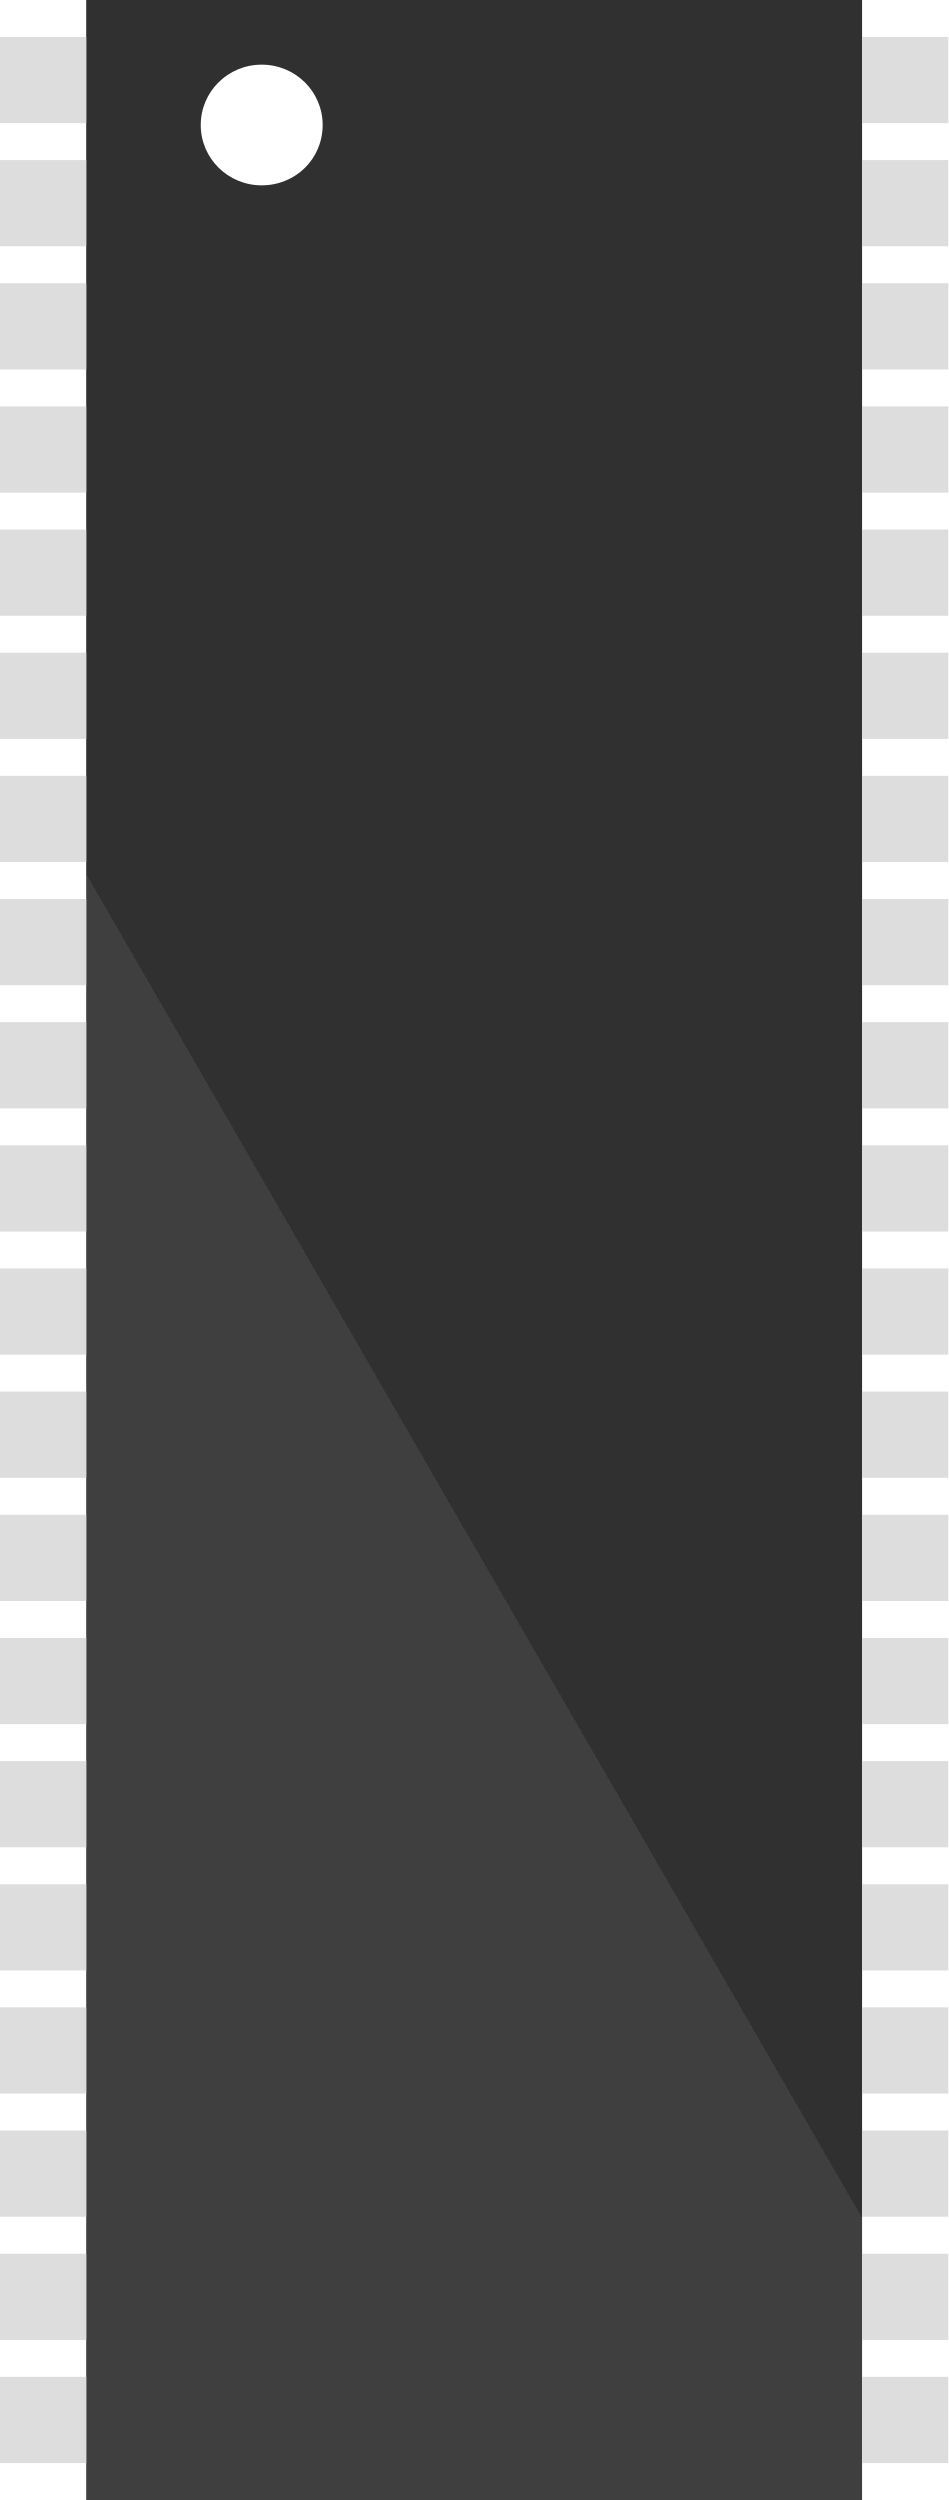
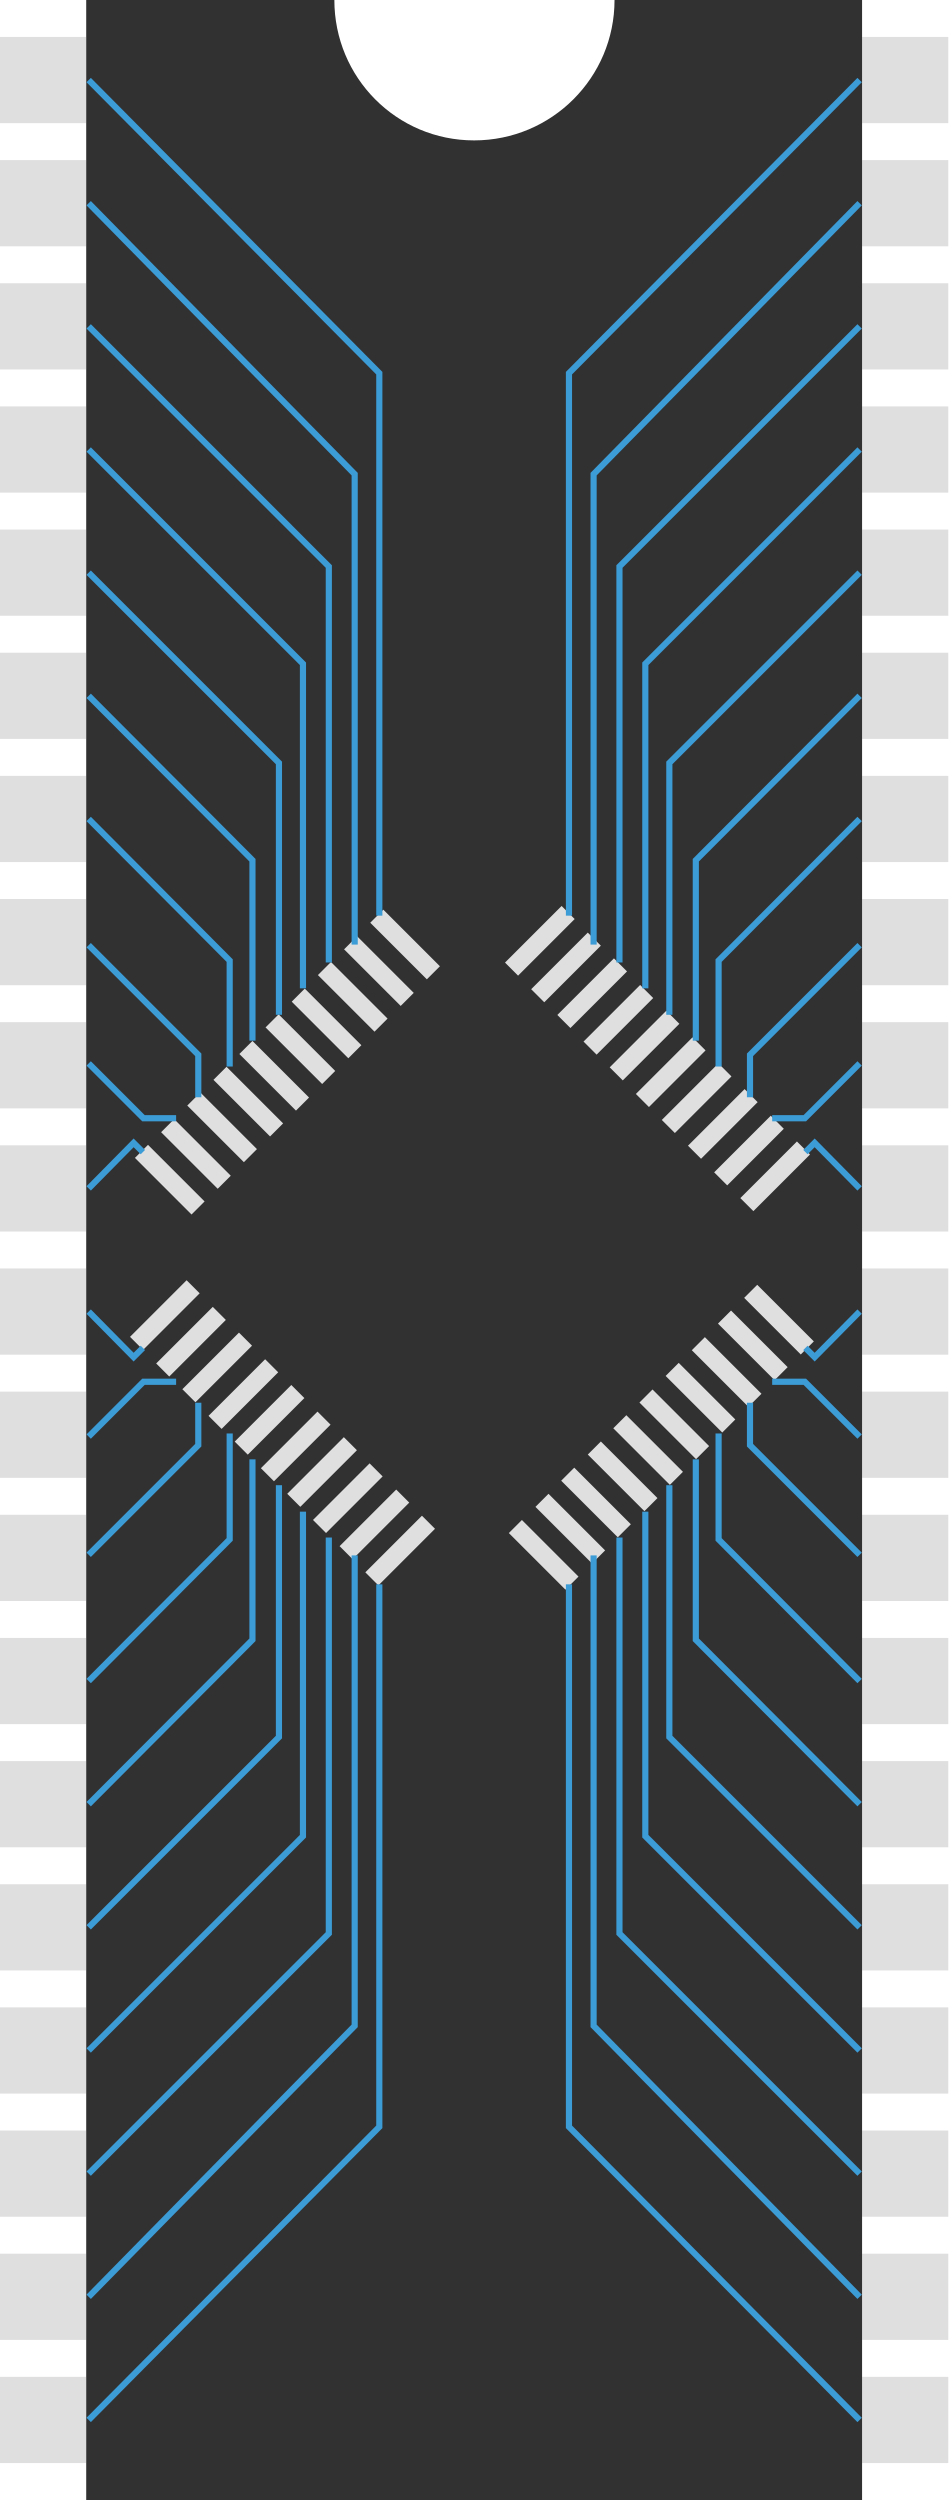
<svg xmlns="http://www.w3.org/2000/svg" version="1.1" id="Vrstva_1" x="0px" y="0px" viewBox="0 0 154 406" enable-background="new 0 0 154 406" xml:space="preserve">
-   <linearGradient id="SVGID_1_" gradientUnits="userSpaceOnUse" x1="-58.152" y1="281.03" x2="212.152" y2="124.97">
-     <stop offset="0.423" style="stop-color:#3F3F3F" />
-     <stop offset="0.423" style="stop-color:#303031" />
-   </linearGradient>
-   <path fill="url(#SVGID_1_)" d="M14,0v406h126V0H14z M42.5,30.1c-5.5,0-9.9-4.4-9.9-9.8c0-5.4,4.4-9.8,9.9-9.8s9.9,4.4,9.9,9.8  C52.4,25.8,48,30.1,42.5,30.1z" />
-   <rect y="386" fill="#DDDDDD" width="14" height="14" />
-   <rect y="366" fill="#DDDDDD" width="14" height="14" />
-   <rect y="346" fill="#DDDDDD" width="14" height="14" />
-   <rect y="326" fill="#DDDDDD" width="14" height="14" />
-   <rect y="306" fill="#DDDDDD" width="14" height="14" />
-   <rect y="286" fill="#DDDDDD" width="14" height="14" />
-   <rect y="266" fill="#DDDDDD" width="14" height="14" />
-   <rect y="246" fill="#DDDDDD" width="14" height="14" />
-   <rect y="206" fill="#DDDDDD" width="14" height="14" />
-   <rect y="186" fill="#DDDDDD" width="14" height="14" />
-   <rect y="146" fill="#DDDDDD" width="14" height="14" />
-   <rect y="86" fill="#DDDDDD" width="14" height="14" />
-   <rect y="126" fill="#DDDDDD" width="14" height="14" />
-   <rect y="106" fill="#DDDDDD" width="14" height="14" />
-   <rect y="46" fill="#DDDDDD" width="14" height="14" />
-   <rect y="166" fill="#DDDDDD" width="14" height="14" />
-   <rect y="26" fill="#DDDDDD" width="14" height="14" />
-   <rect y="226" fill="#DDDDDD" width="14" height="14" />
-   <rect y="66" fill="#DDDDDD" width="14" height="14" />
-   <rect y="6" fill="#DDDDDD" width="14" height="14" />
-   <rect x="140" y="386" fill="#DDDDDD" width="14" height="14" />
-   <rect x="140" y="366" fill="#DDDDDD" width="14" height="14" />
-   <rect x="140" y="346" fill="#DDDDDD" width="14" height="14" />
-   <rect x="140" y="326" fill="#DDDDDD" width="14" height="14" />
-   <rect x="140" y="306" fill="#DDDDDD" width="14" height="14" />
-   <rect x="140" y="286" fill="#DDDDDD" width="14" height="14" />
-   <rect x="140" y="266" fill="#DDDDDD" width="14" height="14" />
-   <rect x="140" y="246" fill="#DDDDDD" width="14" height="14" />
-   <rect x="140" y="206" fill="#DDDDDD" width="14" height="14" />
-   <rect x="140" y="186" fill="#DDDDDD" width="14" height="14" />
-   <rect x="140" y="146" fill="#DDDDDD" width="14" height="14" />
-   <rect x="140" y="86" fill="#DDDDDD" width="14" height="14" />
-   <rect x="140" y="126" fill="#DDDDDD" width="14" height="14" />
-   <rect x="140" y="106" fill="#DDDDDD" width="14" height="14" />
-   <rect x="140" y="46" fill="#DDDDDD" width="14" height="14" />
-   <rect x="140" y="166" fill="#DDDDDD" width="14" height="14" />
-   <rect x="140" y="26" fill="#DDDDDD" width="14" height="14" />
-   <rect x="140" y="226" fill="#DDDDDD" width="14" height="14" />
-   <rect x="140" y="66" fill="#DDDDDD" width="14" height="14" />
-   <rect x="140" y="6" fill="#DDDDDD" width="14" height="14" />
+   <rect y="386" fill="#DFDFDF" width="14" height="14" />
+   <rect y="366" fill="#DFDFDF" width="14" height="14" />
+   <rect y="346" fill="#DFDFDF" width="14" height="14" />
+   <rect y="326" fill="#DFDFDF" width="14" height="14" />
+   <rect y="306" fill="#DFDFDF" width="14" height="14" />
+   <rect y="286" fill="#DFDFDF" width="14" height="14" />
+   <rect y="266" fill="#DFDFDF" width="14" height="14" />
+   <rect y="246" fill="#DFDFDF" width="14" height="14" />
+   <rect y="206" fill="#DFDFDF" width="14" height="14" />
+   <rect y="186" fill="#DFDFDF" width="14" height="14" />
+   <rect y="146" fill="#DFDFDF" width="14" height="14" />
+   <rect y="86" fill="#DFDFDF" width="14" height="14" />
+   <rect y="126" fill="#DFDFDF" width="14" height="14" />
+   <rect y="106" fill="#DFDFDF" width="14" height="14" />
+   <rect y="46" fill="#DFDFDF" width="14" height="14" />
+   <rect y="166" fill="#DFDFDF" width="14" height="14" />
+   <rect y="26" fill="#DFDFDF" width="14" height="14" />
+   <rect y="226" fill="#DFDFDF" width="14" height="14" />
+   <rect y="66" fill="#DFDFDF" width="14" height="14" />
+   <rect y="6" fill="#DFDFDF" width="14" height="14" />
+   <rect x="140" y="386" fill="#DFDFDF" width="14" height="14" />
+   <rect x="140" y="366" fill="#DFDFDF" width="14" height="14" />
+   <rect x="140" y="346" fill="#DFDFDF" width="14" height="14" />
+   <rect x="140" y="326" fill="#DFDFDF" width="14" height="14" />
+   <rect x="140" y="306" fill="#DFDFDF" width="14" height="14" />
+   <rect x="140" y="286" fill="#DFDFDF" width="14" height="14" />
+   <rect x="140" y="266" fill="#DFDFDF" width="14" height="14" />
+   <rect x="140" y="246" fill="#DFDFDF" width="14" height="14" />
+   <rect x="140" y="206" fill="#DFDFDF" width="14" height="14" />
+   <rect x="140" y="186" fill="#DFDFDF" width="14" height="14" />
+   <rect x="140" y="146" fill="#DFDFDF" width="14" height="14" />
+   <rect x="140" y="86" fill="#DFDFDF" width="14" height="14" />
+   <rect x="140" y="126" fill="#DFDFDF" width="14" height="14" />
+   <rect x="140" y="106" fill="#DFDFDF" width="14" height="14" />
+   <rect x="140" y="46" fill="#DFDFDF" width="14" height="14" />
+   <rect x="140" y="166" fill="#DFDFDF" width="14" height="14" />
+   <rect x="140" y="26" fill="#DFDFDF" width="14" height="14" />
+   <rect x="140" y="226" fill="#DFDFDF" width="14" height="14" />
+   <rect x="140" y="66" fill="#DFDFDF" width="14" height="14" />
+   <rect x="140" y="6" fill="#DFDFDF" width="14" height="14" />
+   <path fill="#313132" d="M99.8,0c0,12.6-10.2,22.8-22.8,22.8C64.4,22.8,54.3,12.6,54.3,0H14v406h126V0H99.8z" />
+   <path fill="#313132" d="M125.1,206.5l-44.5,44.5c-1.9,1.9-5.1,1.9-7.1,0l-44.5-44.5c-1.9-1.9-1.9-5.1,0-7.1l44.5-44.5  c1.9-1.9,5.1-1.9,7.1,0l44.5,44.5C127,201.4,127,204.6,125.1,206.5z" />
+   <rect x="26.1" y="185.1" transform="matrix(0.7071 -0.7071 0.7071 0.7071 -127.4285 75.6152)" fill="#DFDFDF" width="3" height="13" />
+   <rect x="30.3" y="180.9" transform="matrix(0.7071 -0.7071 0.7071 0.7071 -123.1774 77.3761)" fill="#DFDFDF" width="3" height="13" />
+   <rect x="34.6" y="176.6" transform="matrix(0.7071 -0.7071 0.7071 0.7071 -118.9263 79.1369)" fill="#DFDFDF" width="3" height="13" />
+   <rect x="38.8" y="172.4" transform="matrix(0.7071 -0.7071 0.7071 0.7071 -114.6753 80.8978)" fill="#DFDFDF" width="3" height="13" />
+   <rect x="43" y="168.2" transform="matrix(0.7071 -0.7071 0.7071 0.7071 -110.4663 82.6412)" fill="#DFDFDF" width="3" height="13" />
+   <rect x="47.3" y="163.9" transform="matrix(0.7071 -0.7071 0.7071 0.7071 -106.2152 84.4021)" fill="#DFDFDF" width="3" height="13" />
+   <rect x="51.5" y="159.7" transform="matrix(0.7071 -0.7071 0.7071 0.7071 -101.9642 86.1629)" fill="#DFDFDF" width="3" height="13" />
+   <rect x="55.8" y="155.4" transform="matrix(0.7071 -0.7071 0.7071 0.7071 -97.7131 87.9237)" fill="#DFDFDF" width="3" height="13" />
+   <rect x="60" y="151.2" transform="matrix(0.7071 -0.7071 0.7071 0.7071 -93.4621 89.6846)" fill="#DFDFDF" width="3" height="13" />
+   <rect x="64.3" y="146.9" transform="matrix(0.7071 -0.7071 0.7071 0.7071 -89.211 91.4454)" fill="#DFDFDF" width="3" height="13" />
+   <rect x="86.8" y="246" transform="matrix(0.7071 -0.7071 0.7071 0.7071 -152.6888 136.3968)" fill="#DFDFDF" width="3" height="13" />
+   <rect x="91.1" y="241.8" transform="matrix(0.7071 -0.7071 0.7071 0.7071 -148.4378 138.1577)" fill="#DFDFDF" width="3" height="13" />
+   <rect x="95.3" y="237.5" transform="matrix(0.7071 -0.7071 0.7071 0.7071 -144.1867 139.9185)" fill="#DFDFDF" width="3" height="13" />
+   <rect x="99.6" y="233.3" transform="matrix(0.7071 -0.7071 0.7071 0.7071 -139.9356 141.6793)" fill="#DFDFDF" width="3" height="13" />
+   <rect x="103.8" y="229" transform="matrix(0.7071 -0.7071 0.7071 0.7071 -135.7267 143.4228)" fill="#DFDFDF" width="3" height="13" />
+   <rect x="108" y="224.8" transform="matrix(0.7071 -0.7071 0.7071 0.7071 -131.4756 145.1836)" fill="#DFDFDF" width="3" height="13" />
+   <rect x="112.3" y="220.5" transform="matrix(0.7071 -0.7071 0.7071 0.7071 -127.2246 146.9444)" fill="#DFDFDF" width="3" height="13" />
+   <rect x="116.5" y="216.3" transform="matrix(0.7071 -0.7071 0.7071 0.7071 -122.9735 148.7053)" fill="#DFDFDF" width="3" height="13" />
+   <rect x="120.8" y="212" transform="matrix(0.7071 -0.7071 0.7071 0.7071 -118.7224 150.4661)" fill="#DFDFDF" width="3" height="13" />
+   <rect x="125" y="207.8" transform="matrix(0.7071 -0.7071 0.7071 0.7071 -114.4714 152.227)" fill="#DFDFDF" width="3" height="13" />
+   <rect x="63.5" y="245.3" transform="matrix(-0.7071 -0.7071 0.7071 -0.7071 -67.0994 475.8209)" fill="#DFDFDF" width="3" height="13" />
+   <rect x="59.2" y="241.1" transform="matrix(-0.7071 -0.7071 0.7071 -0.7071 -71.3505 465.558)" fill="#DFDFDF" width="3" height="13" />
+   <rect x="55" y="236.8" transform="matrix(-0.7071 -0.7071 0.7071 -0.7071 -75.6015 455.295)" fill="#DFDFDF" width="3" height="13" />
+   <rect x="50.7" y="232.6" transform="matrix(-0.7071 -0.7071 0.7071 -0.7071 -79.8526 445.032)" fill="#DFDFDF" width="3" height="13" />
+   <rect x="46.5" y="228.3" transform="matrix(-0.7071 -0.7071 0.7071 -0.7071 -84.0616 434.8707)" fill="#DFDFDF" width="3" height="13" />
+   <rect x="42.3" y="224.1" transform="matrix(-0.7071 -0.7071 0.7071 -0.7071 -88.3126 424.6077)" fill="#DFDFDF" width="3" height="13" />
+   <rect x="38" y="219.8" transform="matrix(-0.7071 -0.7071 0.7071 -0.7071 -92.5637 414.3448)" fill="#DFDFDF" width="3" height="13" />
+   <rect x="33.8" y="215.6" transform="matrix(-0.7071 -0.7071 0.7071 -0.7071 -96.8148 404.0818)" fill="#DFDFDF" width="3" height="13" />
+   <rect x="29.5" y="211.3" transform="matrix(-0.7071 -0.7071 0.7071 -0.7071 -101.0658 393.8188)" fill="#DFDFDF" width="3" height="13" />
+   <rect x="25.3" y="207.1" transform="matrix(-0.7071 -0.7071 0.7071 -0.7071 -105.3169 383.5559)" fill="#DFDFDF" width="3" height="13" />
+   <rect x="124.4" y="184.6" transform="matrix(-0.7071 -0.7071 0.7071 -0.7071 79.7833 415.1825)" fill="#DFDFDF" width="3" height="13" />
+   <rect x="120.1" y="180.3" transform="matrix(-0.7071 -0.7071 0.7071 -0.7071 75.5322 404.9195)" fill="#DFDFDF" width="3" height="13" />
+   <rect x="115.9" y="176.1" transform="matrix(-0.7071 -0.7071 0.7071 -0.7071 71.2812 394.6566)" fill="#DFDFDF" width="3" height="13" />
+   <rect x="111.6" y="171.8" transform="matrix(-0.7071 -0.7071 0.7071 -0.7071 67.0301 384.3936)" fill="#DFDFDF" width="3" height="13" />
+   <rect x="107.4" y="167.6" transform="matrix(-0.7071 -0.7071 0.7071 -0.7071 62.8212 374.2322)" fill="#DFDFDF" width="3" height="13" />
+   <rect x="103.2" y="163.4" transform="matrix(-0.7071 -0.7071 0.7071 -0.7071 58.5701 363.9693)" fill="#DFDFDF" width="3" height="13" />
+   <rect x="98.9" y="159.1" transform="matrix(-0.7071 -0.7071 0.7071 -0.7071 54.3191 353.7063)" fill="#DFDFDF" width="3" height="13" />
+   <rect x="94.7" y="154.9" transform="matrix(-0.7071 -0.7071 0.7071 -0.7071 50.068 343.4433)" fill="#DFDFDF" width="3" height="13" />
+   <rect x="90.4" y="150.6" transform="matrix(-0.7071 -0.7071 0.7071 -0.7071 45.8169 333.1804)" fill="#DFDFDF" width="3" height="13" />
+   <rect x="86.2" y="146.4" transform="matrix(-0.7071 -0.7071 0.7071 -0.7071 41.5659 322.9174)" fill="#DFDFDF" width="3" height="13" />
+   <polyline fill="none" stroke="#3C9CD6" stroke-miterlimit="10" points="14.4,33 57.6,77 57.6,153.4 " />
+   <polyline fill="none" stroke="#3C9CD6" stroke-miterlimit="10" points="14.4,193 21.7,185.6 23.2,187.1 " />
+   <polyline fill="none" stroke="#3C9CD6" stroke-miterlimit="10" points="14.4,13 61.6,60.6 61.6,148.7 " />
+   <polyline fill="none" stroke="#3C9CD6" stroke-miterlimit="10" points="14.4,53 53.4,92 53.4,156.3 " />
+   <polyline fill="none" stroke="#3C9CD6" stroke-miterlimit="10" points="14.4,73 49.2,107.8 49.2,160.5 " />
+   <polyline fill="none" stroke="#3C9CD6" stroke-miterlimit="10" points="14.4,93 45.3,123.9 45.3,164.8 " />
+   <polyline fill="none" stroke="#3C9CD6" stroke-miterlimit="10" points="14.4,113 41,139.7 41,169 " />
+   <polyline fill="none" stroke="#3C9CD6" stroke-miterlimit="10" points="14.4,133 37.3,156 37.3,173.2 " />
+   <polyline fill="none" stroke="#3C9CD6" stroke-miterlimit="10" points="14.4,153.5 32.2,171.3 32.2,178.2 " />
+   <polyline fill="none" stroke="#3C9CD6" stroke-miterlimit="10" points="14.4,172.7 23.3,181.6 28.6,181.6 " />
+   <polyline fill="none" stroke="#3C9CD6" stroke-miterlimit="10" points="14.4,373 57.6,329 57.6,252.6 " />
+   <polyline fill="none" stroke="#3C9CD6" stroke-miterlimit="10" points="14.4,213 21.7,220.4 23.2,218.9 " />
+   <polyline fill="none" stroke="#3C9CD6" stroke-miterlimit="10" points="14.4,393 61.6,345.4 61.6,257.3 " />
+   <polyline fill="none" stroke="#3C9CD6" stroke-miterlimit="10" points="14.4,353 53.4,314 53.4,249.7 " />
+   <polyline fill="none" stroke="#3C9CD6" stroke-miterlimit="10" points="14.4,333 49.2,298.2 49.2,245.5 " />
+   <polyline fill="none" stroke="#3C9CD6" stroke-miterlimit="10" points="14.4,313 45.3,282.1 45.3,241.2 " />
+   <polyline fill="none" stroke="#3C9CD6" stroke-miterlimit="10" points="14.4,293 41,266.3 41,237 " />
+   <polyline fill="none" stroke="#3C9CD6" stroke-miterlimit="10" points="14.4,273 37.3,250 37.3,232.8 " />
+   <polyline fill="none" stroke="#3C9CD6" stroke-miterlimit="10" points="14.4,252.5 32.2,234.7 32.2,227.8 " />
+   <polyline fill="none" stroke="#3C9CD6" stroke-miterlimit="10" points="14.4,233.3 23.3,224.4 28.6,224.4 " />
+   <polyline fill="none" stroke="#3C9CD6" stroke-miterlimit="10" points="139.6,33 96.4,77 96.4,153.4 " />
+   <polyline fill="none" stroke="#3C9CD6" stroke-miterlimit="10" points="139.6,193 132.3,185.6 130.8,187.1 " />
+   <polyline fill="none" stroke="#3C9CD6" stroke-miterlimit="10" points="139.6,13 92.4,60.6 92.4,148.7 " />
+   <polyline fill="none" stroke="#3C9CD6" stroke-miterlimit="10" points="139.6,53 100.6,92 100.6,156.3 " />
+   <polyline fill="none" stroke="#3C9CD6" stroke-miterlimit="10" points="139.6,73 104.8,107.8 104.8,160.5 " />
+   <polyline fill="none" stroke="#3C9CD6" stroke-miterlimit="10" points="139.6,93 108.7,123.9 108.7,164.8 " />
+   <polyline fill="none" stroke="#3C9CD6" stroke-miterlimit="10" points="139.6,113 113,139.7 113,169 " />
+   <polyline fill="none" stroke="#3C9CD6" stroke-miterlimit="10" points="139.6,133 116.7,156 116.7,173.2 " />
+   <polyline fill="none" stroke="#3C9CD6" stroke-miterlimit="10" points="139.6,153.5 121.8,171.3 121.8,178.2 " />
+   <polyline fill="none" stroke="#3C9CD6" stroke-miterlimit="10" points="139.6,172.7 130.7,181.6 125.4,181.6 " />
+   <polyline fill="none" stroke="#3C9CD6" stroke-miterlimit="10" points="139.6,373 96.4,329 96.4,252.6 " />
+   <polyline fill="none" stroke="#3C9CD6" stroke-miterlimit="10" points="139.6,213 132.3,220.4 130.8,218.9 " />
+   <polyline fill="none" stroke="#3C9CD6" stroke-miterlimit="10" points="139.6,393 92.4,345.4 92.4,257.3 " />
+   <polyline fill="none" stroke="#3C9CD6" stroke-miterlimit="10" points="139.6,353 100.6,314 100.6,249.7 " />
+   <polyline fill="none" stroke="#3C9CD6" stroke-miterlimit="10" points="139.6,333 104.8,298.2 104.8,245.5 " />
+   <polyline fill="none" stroke="#3C9CD6" stroke-miterlimit="10" points="139.6,313 108.7,282.1 108.7,241.2 " />
+   <polyline fill="none" stroke="#3C9CD6" stroke-miterlimit="10" points="139.6,293 113,266.3 113,237 " />
+   <polyline fill="none" stroke="#3C9CD6" stroke-miterlimit="10" points="139.6,273 116.7,250 116.7,232.8 " />
+   <polyline fill="none" stroke="#3C9CD6" stroke-miterlimit="10" points="139.6,252.5 121.8,234.7 121.8,227.8 " />
+   <polyline fill="none" stroke="#3C9CD6" stroke-miterlimit="10" points="139.6,233.3 130.7,224.4 125.4,224.4 " />
</svg>
